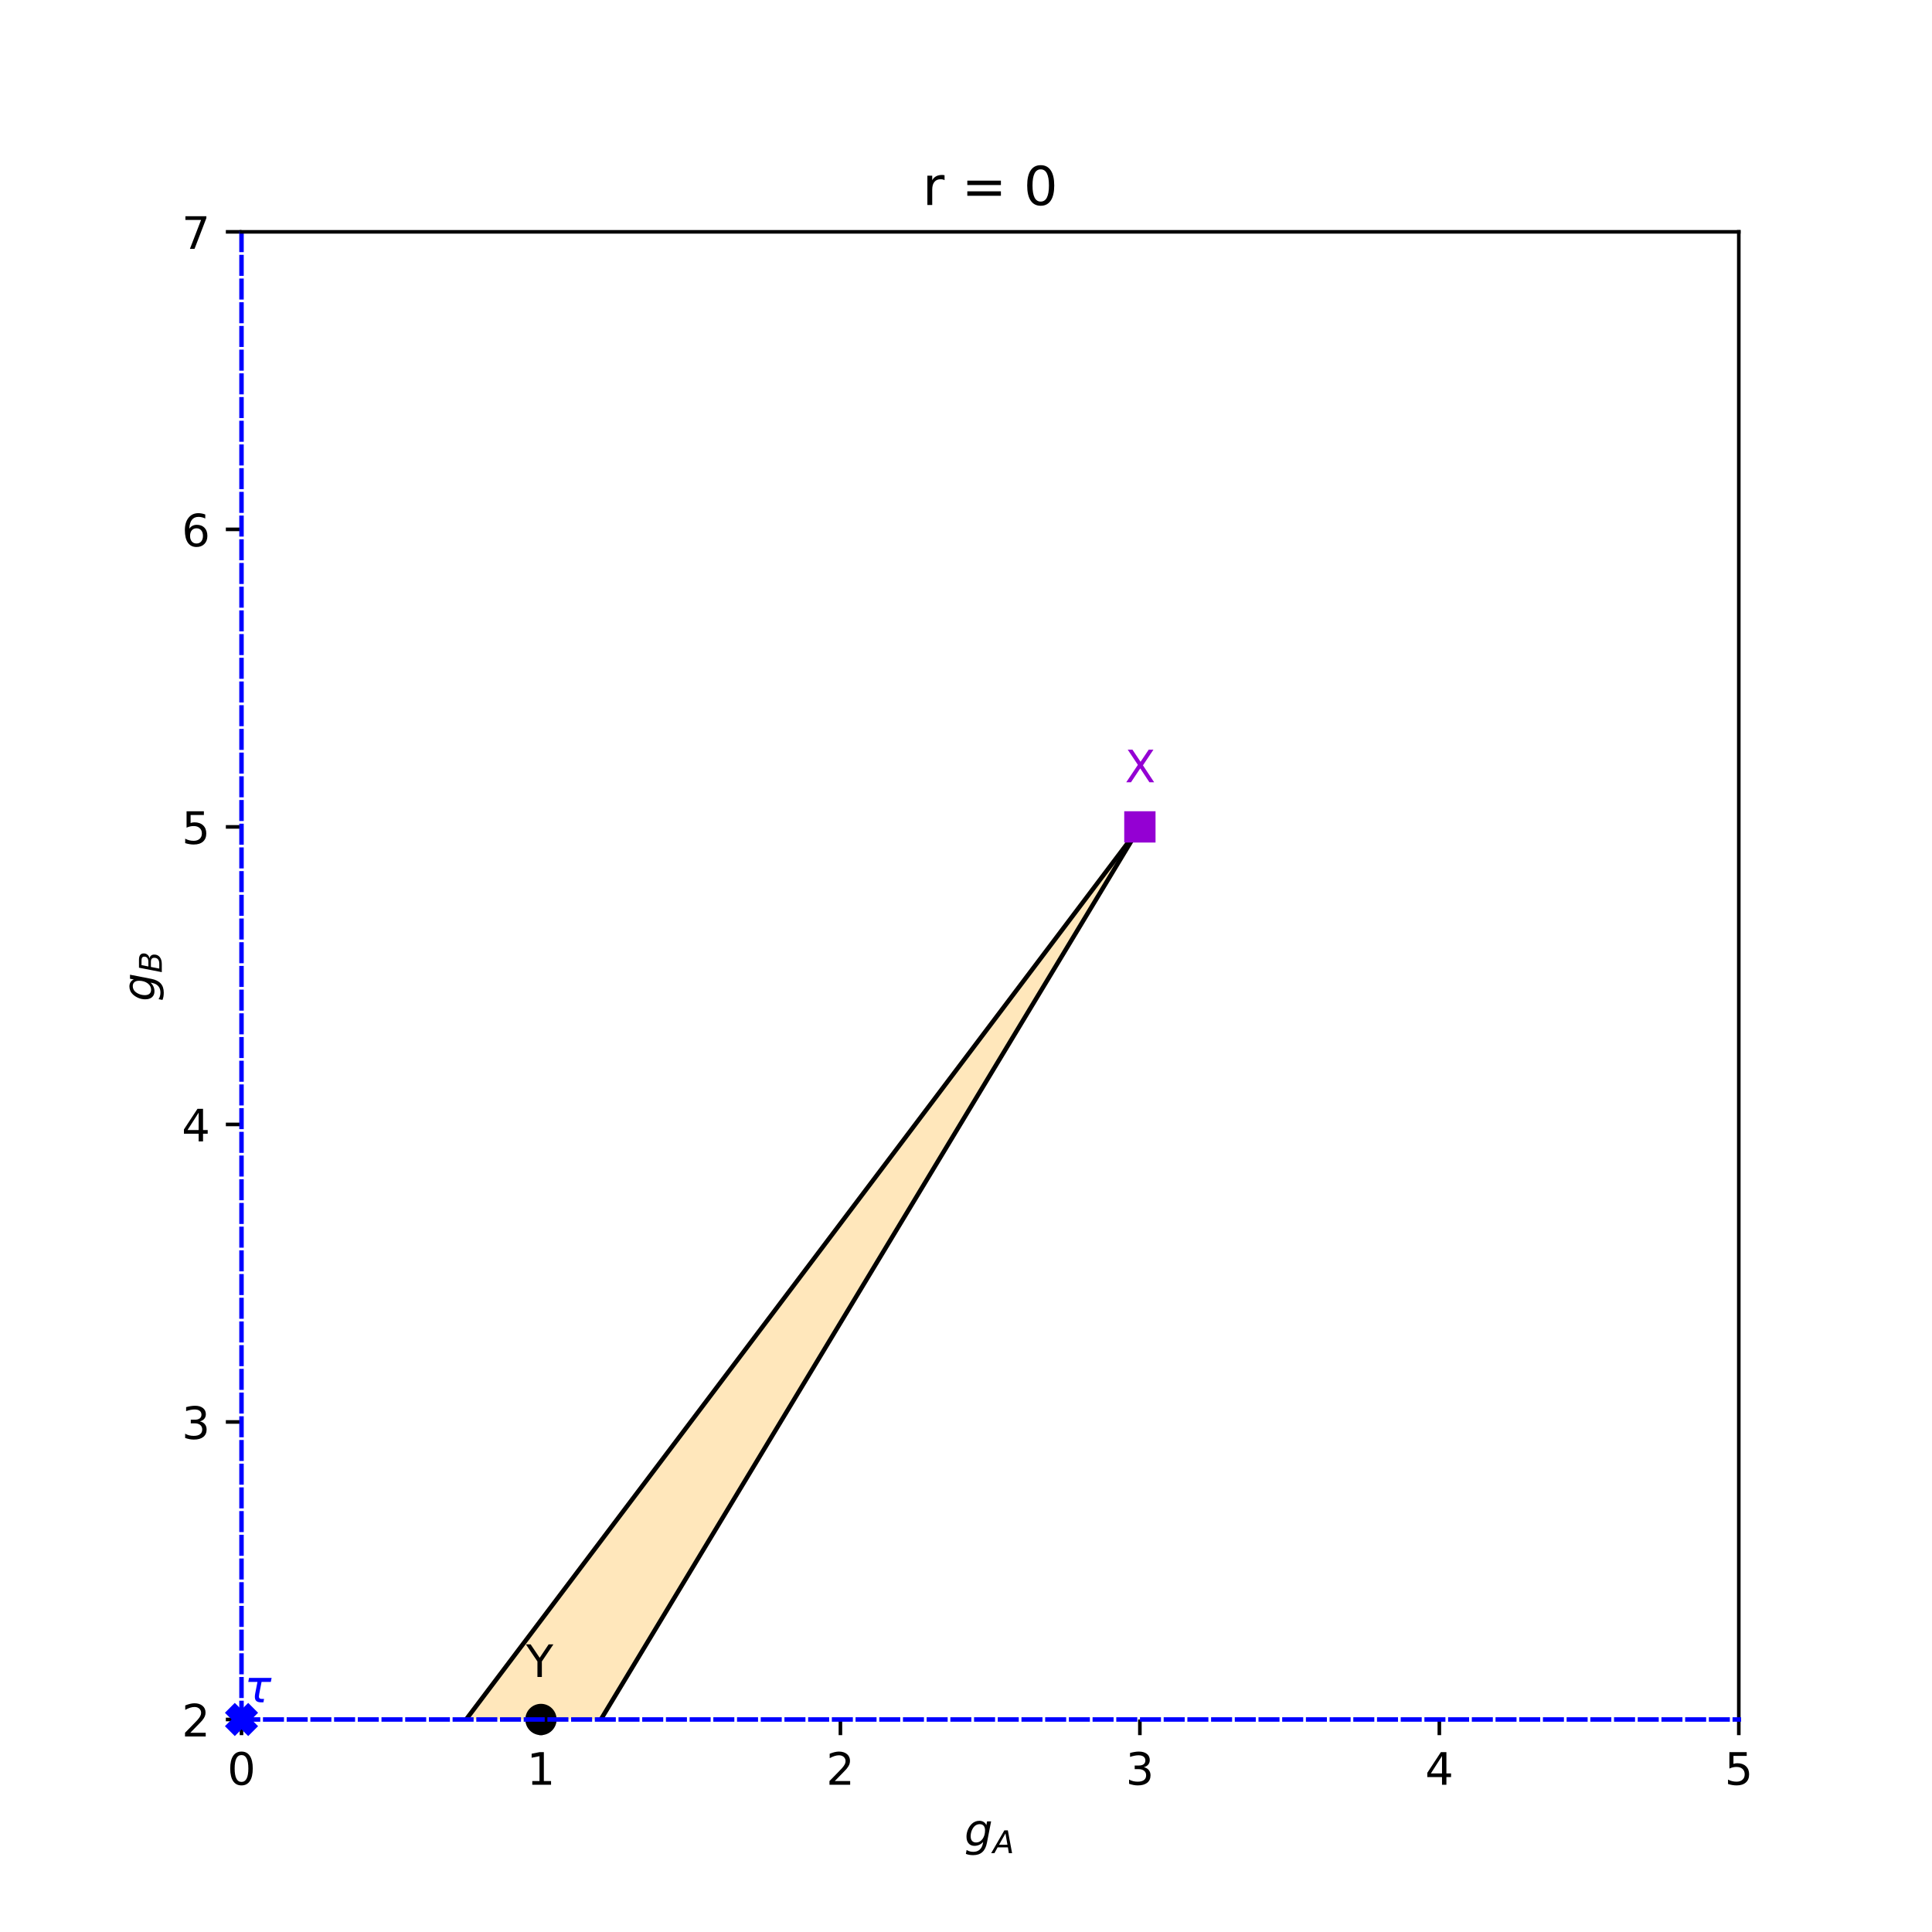
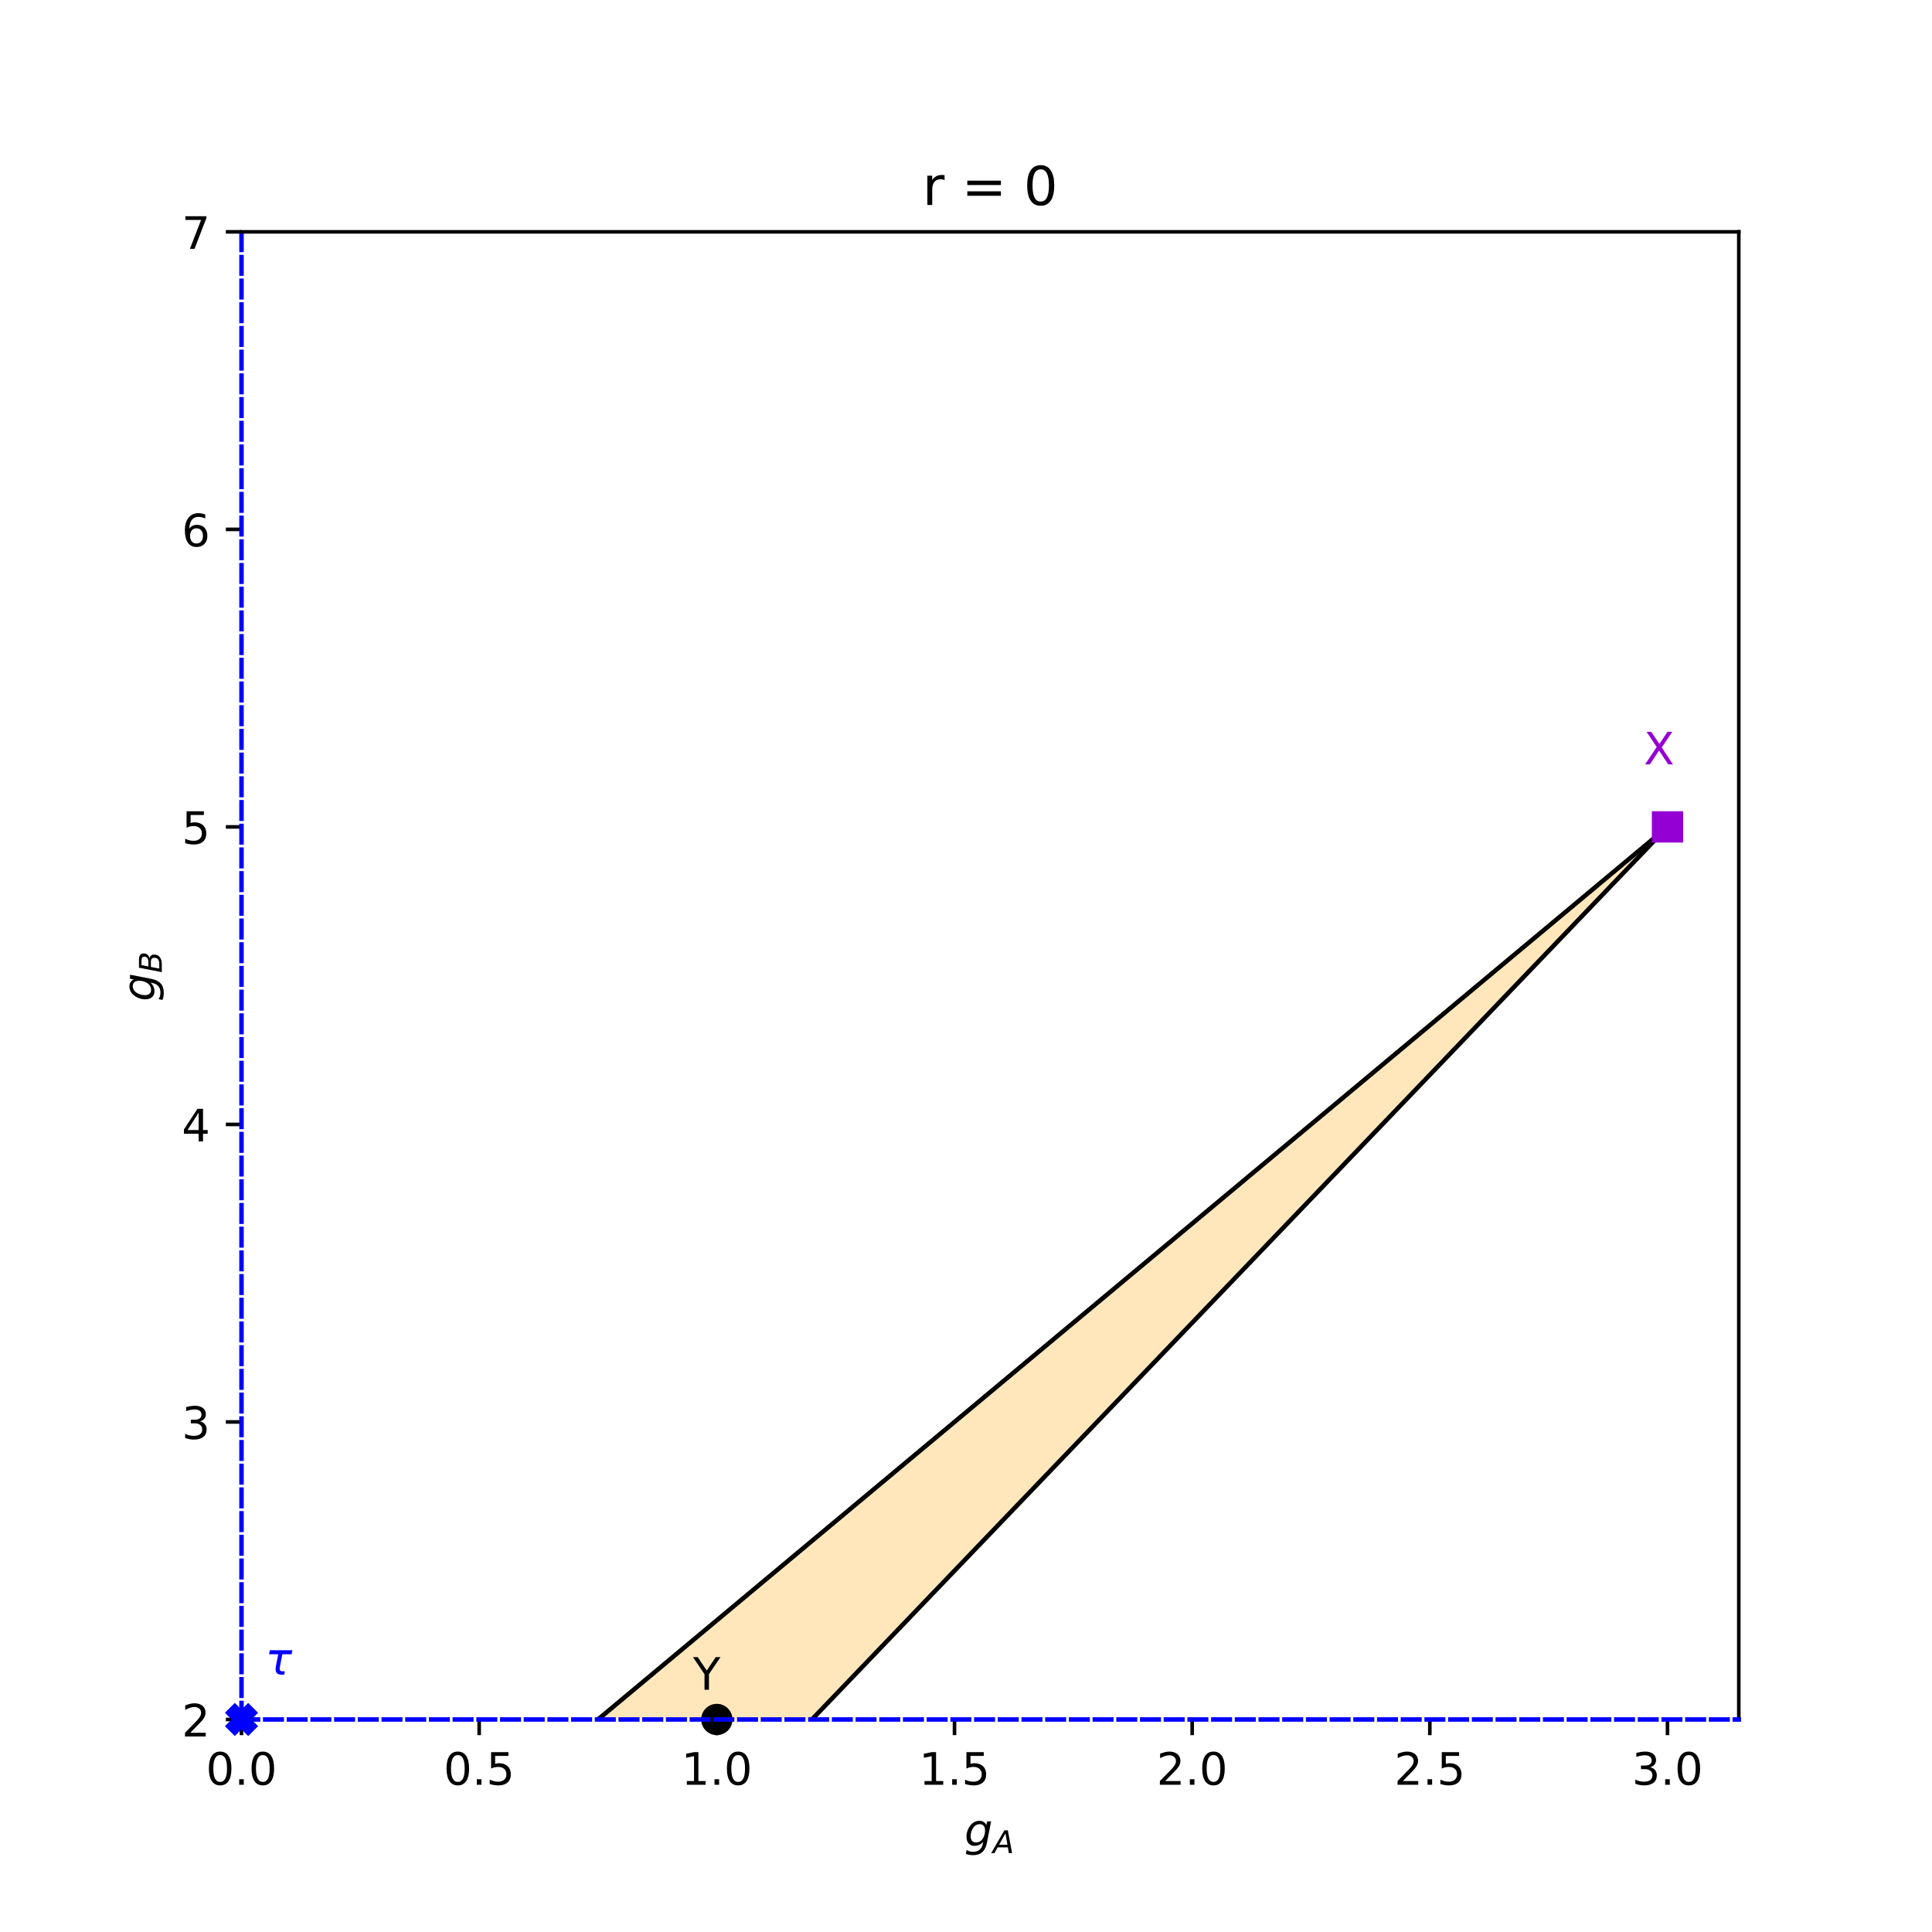
<svg xmlns="http://www.w3.org/2000/svg" xmlns:xlink="http://www.w3.org/1999/xlink" width="432pt" height="432pt" viewBox="0 0 432 432" version="1.1">
  <defs>
    <style type="text/css">*{stroke-linejoin: round; stroke-linecap: butt}</style>
  </defs>
  <g id="figure_1">
    <g id="patch_1">
      <path d="M 0 432  L 432 432  L 432 0  L 0 0  z " style="fill: #ffffff" />
    </g>
    <g id="axes_1">
      <g id="patch_2">
        <path d="M 54 384.48  L 388.8 384.48  L 388.8 51.84  L 54 51.84  z " style="fill: #ffffff" />
      </g>
      <g id="patch_3">
-         <path d="M 54 517.536  L 254.88 184.896  L 54 451.008  z " clip-path="url(#p72b0ffcae6)" style="fill: #ffa500; opacity: 0.1; stroke: #ffa500; stroke-linejoin: miter" />
+         <path d="M 54 517.536  L 372.857 184.896  L 54 451.008  z " clip-path="url(#pc20cde401e)" style="fill: #ffa500; opacity: 0.1; stroke: #ffa500; stroke-linejoin: miter" />
      </g>
      <g id="patch_4">
-         <path d="M 54 517.536  L 254.88 184.896  L 54 451.008  z " clip-path="url(#p72b0ffcae6)" style="fill: #ffa500; opacity: 0.1; stroke: #ffa500; stroke-linejoin: miter" />
+         <path d="M 54 517.536  L 372.857 184.896  L 54 451.008  z " clip-path="url(#pc20cde401e)" style="fill: #ffa500; opacity: 0.1; stroke: #ffa500; stroke-linejoin: miter" />
      </g>
      <g id="patch_5">
-         <path d="M 54 517.536  L 254.88 184.896  L 54 451.008  z " clip-path="url(#p72b0ffcae6)" style="fill: #ffa500; opacity: 0.1; stroke: #ffa500; stroke-linejoin: miter" />
+         <path d="M 54 517.536  L 372.857 184.896  L 54 451.008  z " clip-path="url(#pc20cde401e)" style="fill: #ffa500; opacity: 0.1; stroke: #ffa500; stroke-linejoin: miter" />
      </g>
      <g id="matplotlib.axis_1">
        <g id="xtick_1">
          <g id="line2d_1">
            <defs>
-               <path id="mf12f711caa" d="M 0 0  L 0 3.5  " style="stroke: #000000; stroke-width: 0.8" />
+               <path id="m20aa36b9a1" d="M 0 0  L 0 3.5  " style="stroke: #000000; stroke-width: 0.8" />
            </defs>
            <g>
-               <use xlink:href="#mf12f711caa" x="54" y="384.48" style="stroke: #000000; stroke-width: 0.8" />
+               <use xlink:href="#m20aa36b9a1" x="54" y="384.48" style="stroke: #000000; stroke-width: 0.8" />
            </g>
          </g>
          <g id="text_1">
-             <g transform="translate(50.81875 399.0784) scale(0.1 -0.1)">
+             <g transform="translate(46.04844 399.0784) scale(0.1 -0.1)">
              <defs>
                <path id="DejaVuSans-30" d="M 2034 4250  Q 1547 4250 1301 3770  Q 1056 3291 1056 2328  Q 1056 1369 1301 889  Q 1547 409 2034 409  Q 2525 409 2770 889  Q 3016 1369 3016 2328  Q 3016 3291 2770 3770  Q 2525 4250 2034 4250  z M 2034 4750  Q 2819 4750 3233 4129  Q 3647 3509 3647 2328  Q 3647 1150 3233 529  Q 2819 -91 2034 -91  Q 1250 -91 836 529  Q 422 1150 422 2328  Q 422 3509 836 4129  Q 1250 4750 2034 4750  z " transform="scale(0.015625)" />
+                 <path id="DejaVuSans-2e" d="M 684 794  L 1344 794  L 1344 0  L 684 0  L 684 794  z " transform="scale(0.015625)" />
              </defs>
              <use xlink:href="#DejaVuSans-30" />
+               <use xlink:href="#DejaVuSans-2e" x="63.623" />
+               <use xlink:href="#DejaVuSans-30" x="95.41" />
            </g>
          </g>
        </g>
        <g id="xtick_2">
          <g id="line2d_2">
            <g>
-               <use xlink:href="#mf12f711caa" x="120.96" y="384.48" style="stroke: #000000; stroke-width: 0.8" />
+               <use xlink:href="#m20aa36b9a1" x="107.143" y="384.48" style="stroke: #000000; stroke-width: 0.8" />
            </g>
          </g>
          <g id="text_2">
-             <g transform="translate(117.7788 399.0784) scale(0.1 -0.1)">
-               <defs>
-                 <path id="DejaVuSans-31" d="M 794 531  L 1825 531  L 1825 4091  L 703 3866  L 703 4441  L 1819 4666  L 2450 4666  L 2450 531  L 3481 531  L 3481 0  L 794 0  L 794 531  z " transform="scale(0.015625)" />
-               </defs>
-               <use xlink:href="#DejaVuSans-31" />
+             <g transform="translate(99.19129 399.0784) scale(0.1 -0.1)">
+               <defs>
+                 <path id="DejaVuSans-35" d="M 691 4666  L 3169 4666  L 3169 4134  L 1269 4134  L 1269 2991  Q 1406 3038 1543 3061  Q 1681 3084 1819 3084  Q 2600 3084 3056 2656  Q 3513 2228 3513 1497  Q 3513 744 3044 326  Q 2575 -91 1722 -91  Q 1428 -91 1123 -41  Q 819 9 494 109  L 494 744  Q 775 591 1075 516  Q 1375 441 1709 441  Q 2250 441 2565 725  Q 2881 1009 2881 1497  Q 2881 1984 2565 2268  Q 2250 2553 1709 2553  Q 1456 2553 1204 2497  Q 953 2441 691 2322  L 691 4666  z " transform="scale(0.015625)" />
+               </defs>
+               <use xlink:href="#DejaVuSans-30" />
+               <use xlink:href="#DejaVuSans-2e" x="63.623" />
+               <use xlink:href="#DejaVuSans-35" x="95.41" />
            </g>
          </g>
        </g>
        <g id="xtick_3">
          <g id="line2d_3">
            <g>
-               <use xlink:href="#mf12f711caa" x="187.92" y="384.48" style="stroke: #000000; stroke-width: 0.8" />
+               <use xlink:href="#m20aa36b9a1" x="160.286" y="384.48" style="stroke: #000000; stroke-width: 0.8" />
            </g>
          </g>
          <g id="text_3">
-             <g transform="translate(184.7388 399.0784) scale(0.1 -0.1)">
-               <defs>
-                 <path id="DejaVuSans-32" d="M 1228 531  L 3431 531  L 3431 0  L 469 0  L 469 531  Q 828 903 1448 1529  Q 2069 2156 2228 2338  Q 2531 2678 2651 2914  Q 2772 3150 2772 3378  Q 2772 3750 2511 3984  Q 2250 4219 1831 4219  Q 1534 4219 1204 4116  Q 875 4013 500 3803  L 500 4441  Q 881 4594 1212 4672  Q 1544 4750 1819 4750  Q 2544 4750 2975 4387  Q 3406 4025 3406 3419  Q 3406 3131 3298 2873  Q 3191 2616 2906 2266  Q 2828 2175 2409 1742  Q 1991 1309 1228 531  z " transform="scale(0.015625)" />
-               </defs>
-               <use xlink:href="#DejaVuSans-32" />
+             <g transform="translate(152.3342 399.0784) scale(0.1 -0.1)">
+               <defs>
+                 <path id="DejaVuSans-31" d="M 794 531  L 1825 531  L 1825 4091  L 703 3866  L 703 4441  L 1819 4666  L 2450 4666  L 2450 531  L 3481 531  L 3481 0  L 794 0  L 794 531  z " transform="scale(0.015625)" />
+               </defs>
+               <use xlink:href="#DejaVuSans-31" />
+               <use xlink:href="#DejaVuSans-2e" x="63.623" />
+               <use xlink:href="#DejaVuSans-30" x="95.41" />
            </g>
          </g>
        </g>
        <g id="xtick_4">
          <g id="line2d_4">
            <g>
-               <use xlink:href="#mf12f711caa" x="254.88" y="384.48" style="stroke: #000000; stroke-width: 0.8" />
+               <use xlink:href="#m20aa36b9a1" x="213.429" y="384.48" style="stroke: #000000; stroke-width: 0.8" />
            </g>
          </g>
          <g id="text_4">
-             <g transform="translate(251.6987 399.0784) scale(0.1 -0.1)">
-               <defs>
-                 <path id="DejaVuSans-33" d="M 2597 2516  Q 3050 2419 3304 2112  Q 3559 1806 3559 1356  Q 3559 666 3084 287  Q 2609 -91 1734 -91  Q 1441 -91 1130 -33  Q 819 25 488 141  L 488 750  Q 750 597 1062 519  Q 1375 441 1716 441  Q 2309 441 2620 675  Q 2931 909 2931 1356  Q 2931 1769 2642 2001  Q 2353 2234 1838 2234  L 1294 2234  L 1294 2753  L 1863 2753  Q 2328 2753 2575 2939  Q 2822 3125 2822 3475  Q 2822 3834 2567 4026  Q 2313 4219 1838 4219  Q 1578 4219 1281 4162  Q 984 4106 628 3988  L 628 4550  Q 988 4650 1302 4700  Q 1616 4750 1894 4750  Q 2613 4750 3031 4423  Q 3450 4097 3450 3541  Q 3450 3153 3228 2886  Q 3006 2619 2597 2516  z " transform="scale(0.015625)" />
-               </defs>
-               <use xlink:href="#DejaVuSans-33" />
+             <g transform="translate(205.477 399.0784) scale(0.1 -0.1)">
+               <use xlink:href="#DejaVuSans-31" />
+               <use xlink:href="#DejaVuSans-2e" x="63.623" />
+               <use xlink:href="#DejaVuSans-35" x="95.41" />
            </g>
          </g>
        </g>
        <g id="xtick_5">
          <g id="line2d_5">
            <g>
-               <use xlink:href="#mf12f711caa" x="321.84" y="384.48" style="stroke: #000000; stroke-width: 0.8" />
+               <use xlink:href="#m20aa36b9a1" x="266.571" y="384.48" style="stroke: #000000; stroke-width: 0.8" />
            </g>
          </g>
          <g id="text_5">
-             <g transform="translate(318.6587 399.0784) scale(0.1 -0.1)">
-               <defs>
-                 <path id="DejaVuSans-34" d="M 2419 4116  L 825 1625  L 2419 1625  L 2419 4116  z M 2253 4666  L 3047 4666  L 3047 1625  L 3713 1625  L 3713 1100  L 3047 1100  L 3047 0  L 2419 0  L 2419 1100  L 313 1100  L 313 1709  L 2253 4666  z " transform="scale(0.015625)" />
-               </defs>
-               <use xlink:href="#DejaVuSans-34" />
+             <g transform="translate(258.6199 399.0784) scale(0.1 -0.1)">
+               <defs>
+                 <path id="DejaVuSans-32" d="M 1228 531  L 3431 531  L 3431 0  L 469 0  L 469 531  Q 828 903 1448 1529  Q 2069 2156 2228 2338  Q 2531 2678 2651 2914  Q 2772 3150 2772 3378  Q 2772 3750 2511 3984  Q 2250 4219 1831 4219  Q 1534 4219 1204 4116  Q 875 4013 500 3803  L 500 4441  Q 881 4594 1212 4672  Q 1544 4750 1819 4750  Q 2544 4750 2975 4387  Q 3406 4025 3406 3419  Q 3406 3131 3298 2873  Q 3191 2616 2906 2266  Q 2828 2175 2409 1742  Q 1991 1309 1228 531  z " transform="scale(0.015625)" />
+               </defs>
+               <use xlink:href="#DejaVuSans-32" />
+               <use xlink:href="#DejaVuSans-2e" x="63.623" />
+               <use xlink:href="#DejaVuSans-30" x="95.41" />
            </g>
          </g>
        </g>
        <g id="xtick_6">
          <g id="line2d_6">
            <g>
-               <use xlink:href="#mf12f711caa" x="388.8" y="384.48" style="stroke: #000000; stroke-width: 0.8" />
+               <use xlink:href="#m20aa36b9a1" x="319.714" y="384.48" style="stroke: #000000; stroke-width: 0.8" />
            </g>
          </g>
          <g id="text_6">
-             <g transform="translate(385.6187 399.0784) scale(0.1 -0.1)">
-               <defs>
-                 <path id="DejaVuSans-35" d="M 691 4666  L 3169 4666  L 3169 4134  L 1269 4134  L 1269 2991  Q 1406 3038 1543 3061  Q 1681 3084 1819 3084  Q 2600 3084 3056 2656  Q 3513 2228 3513 1497  Q 3513 744 3044 326  Q 2575 -91 1722 -91  Q 1428 -91 1123 -41  Q 819 9 494 109  L 494 744  Q 775 591 1075 516  Q 1375 441 1709 441  Q 2250 441 2565 725  Q 2881 1009 2881 1497  Q 2881 1984 2565 2268  Q 2250 2553 1709 2553  Q 1456 2553 1204 2497  Q 953 2441 691 2322  L 691 4666  z " transform="scale(0.015625)" />
-               </defs>
-               <use xlink:href="#DejaVuSans-35" />
-             </g>
-           </g>
-         </g>
-         <g id="text_7">
+             <g transform="translate(311.7627 399.0784) scale(0.1 -0.1)">
+               <use xlink:href="#DejaVuSans-32" />
+               <use xlink:href="#DejaVuSans-2e" x="63.623" />
+               <use xlink:href="#DejaVuSans-35" x="95.41" />
+             </g>
+           </g>
+         </g>
+         <g id="xtick_7">
+           <g id="line2d_7">
+             <g>
+               <use xlink:href="#m20aa36b9a1" x="372.857" y="384.48" style="stroke: #000000; stroke-width: 0.8" />
+             </g>
+           </g>
+           <g id="text_7">
+             <g transform="translate(364.9056 399.0784) scale(0.1 -0.1)">
+               <defs>
+                 <path id="DejaVuSans-33" d="M 2597 2516  Q 3050 2419 3304 2112  Q 3559 1806 3559 1356  Q 3559 666 3084 287  Q 2609 -91 1734 -91  Q 1441 -91 1130 -33  Q 819 25 488 141  L 488 750  Q 750 597 1062 519  Q 1375 441 1716 441  Q 2309 441 2620 675  Q 2931 909 2931 1356  Q 2931 1769 2642 2001  Q 2353 2234 1838 2234  L 1294 2234  L 1294 2753  L 1863 2753  Q 2328 2753 2575 2939  Q 2822 3125 2822 3475  Q 2822 3834 2567 4026  Q 2313 4219 1838 4219  Q 1578 4219 1281 4162  Q 984 4106 628 3988  L 628 4550  Q 988 4650 1302 4700  Q 1616 4750 1894 4750  Q 2613 4750 3031 4423  Q 3450 4097 3450 3541  Q 3450 3153 3228 2886  Q 3006 2619 2597 2516  z " transform="scale(0.015625)" />
+               </defs>
+               <use xlink:href="#DejaVuSans-33" />
+               <use xlink:href="#DejaVuSans-2e" x="63.623" />
+               <use xlink:href="#DejaVuSans-30" x="95.41" />
+             </g>
+           </g>
+         </g>
+         <g id="text_8">
          <g transform="translate(215.65 412.7362) scale(0.1 -0.1)">
            <defs>
              <path id="DejaVuSans-Oblique-67" d="M 3816 3500  L 3219 434  Q 3047 -456 2561 -893  Q 2075 -1331 1253 -1331  Q 950 -1331 690 -1286  Q 431 -1241 206 -1147  L 313 -588  Q 525 -725 762 -790  Q 1000 -856 1269 -856  Q 1816 -856 2167 -557  Q 2519 -259 2631 300  L 2681 563  Q 2441 288 2122 144  Q 1803 0 1434 0  Q 903 0 598 351  Q 294 703 294 1319  Q 294 1803 478 2267  Q 663 2731 997 3091  Q 1219 3328 1514 3456  Q 1809 3584 2131 3584  Q 2484 3584 2746 3420  Q 3009 3256 3138 2956  L 3238 3500  L 3816 3500  z M 2950 2216  Q 2950 2641 2750 2872  Q 2550 3103 2181 3103  Q 1953 3103 1747 3012  Q 1541 2922 1394 2759  Q 1156 2491 1023 2127  Q 891 1763 891 1375  Q 891 944 1092 712  Q 1294 481 1672 481  Q 2219 481 2584 976  Q 2950 1472 2950 2216  z " transform="scale(0.015625)" />
              <path id="DejaVuSans-Oblique-41" d="M 2356 4666  L 3072 4666  L 3938 0  L 3278 0  L 3084 1197  L 984 1197  L 325 0  L -341 0  L 2356 4666  z M 2584 4044  L 1275 1722  L 2988 1722  L 2584 4044  z " transform="scale(0.015625)" />
            </defs>
            <use xlink:href="#DejaVuSans-Oblique-67" />
            <use xlink:href="#DejaVuSans-Oblique-41" transform="translate(63.47656 -16.40625) scale(0.7)" />
          </g>
        </g>
      </g>
      <g id="matplotlib.axis_2">
        <g id="ytick_1">
-           <g id="line2d_7">
+           <g id="line2d_8">
            <defs>
-               <path id="mbf0d20e5a4" d="M 0 0  L -3.5 0  " style="stroke: #000000; stroke-width: 0.8" />
+               <path id="m41661db681" d="M 0 0  L -3.5 0  " style="stroke: #000000; stroke-width: 0.8" />
            </defs>
            <g>
-               <use xlink:href="#mbf0d20e5a4" x="54" y="384.48" style="stroke: #000000; stroke-width: 0.8" />
-             </g>
-           </g>
-           <g id="text_8">
+               <use xlink:href="#m41661db681" x="54" y="384.48" style="stroke: #000000; stroke-width: 0.8" />
+             </g>
+           </g>
+           <g id="text_9">
            <g transform="translate(40.6375 388.2792) scale(0.1 -0.1)">
              <use xlink:href="#DejaVuSans-32" />
            </g>
          </g>
        </g>
        <g id="ytick_2">
-           <g id="line2d_8">
-             <g>
-               <use xlink:href="#mbf0d20e5a4" x="54" y="317.952" style="stroke: #000000; stroke-width: 0.8" />
-             </g>
-           </g>
-           <g id="text_9">
+           <g id="line2d_9">
+             <g>
+               <use xlink:href="#m41661db681" x="54" y="317.952" style="stroke: #000000; stroke-width: 0.8" />
+             </g>
+           </g>
+           <g id="text_10">
            <g transform="translate(40.6375 321.7512) scale(0.1 -0.1)">
              <use xlink:href="#DejaVuSans-33" />
            </g>
          </g>
        </g>
        <g id="ytick_3">
-           <g id="line2d_9">
-             <g>
-               <use xlink:href="#mbf0d20e5a4" x="54" y="251.424" style="stroke: #000000; stroke-width: 0.8" />
-             </g>
-           </g>
-           <g id="text_10">
+           <g id="line2d_10">
+             <g>
+               <use xlink:href="#m41661db681" x="54" y="251.424" style="stroke: #000000; stroke-width: 0.8" />
+             </g>
+           </g>
+           <g id="text_11">
            <g transform="translate(40.6375 255.2232) scale(0.1 -0.1)">
+               <defs>
+                 <path id="DejaVuSans-34" d="M 2419 4116  L 825 1625  L 2419 1625  L 2419 4116  z M 2253 4666  L 3047 4666  L 3047 1625  L 3713 1625  L 3713 1100  L 3047 1100  L 3047 0  L 2419 0  L 2419 1100  L 313 1100  L 313 1709  L 2253 4666  z " transform="scale(0.015625)" />
+               </defs>
              <use xlink:href="#DejaVuSans-34" />
            </g>
          </g>
        </g>
        <g id="ytick_4">
-           <g id="line2d_10">
-             <g>
-               <use xlink:href="#mbf0d20e5a4" x="54" y="184.896" style="stroke: #000000; stroke-width: 0.8" />
-             </g>
-           </g>
-           <g id="text_11">
+           <g id="line2d_11">
+             <g>
+               <use xlink:href="#m41661db681" x="54" y="184.896" style="stroke: #000000; stroke-width: 0.8" />
+             </g>
+           </g>
+           <g id="text_12">
            <g transform="translate(40.6375 188.6952) scale(0.1 -0.1)">
              <use xlink:href="#DejaVuSans-35" />
            </g>
          </g>
        </g>
        <g id="ytick_5">
-           <g id="line2d_11">
-             <g>
-               <use xlink:href="#mbf0d20e5a4" x="54" y="118.368" style="stroke: #000000; stroke-width: 0.8" />
-             </g>
-           </g>
-           <g id="text_12">
+           <g id="line2d_12">
+             <g>
+               <use xlink:href="#m41661db681" x="54" y="118.368" style="stroke: #000000; stroke-width: 0.8" />
+             </g>
+           </g>
+           <g id="text_13">
            <g transform="translate(40.6375 122.1672) scale(0.1 -0.1)">
              <defs>
                <path id="DejaVuSans-36" d="M 2113 2584  Q 1688 2584 1439 2293  Q 1191 2003 1191 1497  Q 1191 994 1439 701  Q 1688 409 2113 409  Q 2538 409 2786 701  Q 3034 994 3034 1497  Q 3034 2003 2786 2293  Q 2538 2584 2113 2584  z M 3366 4563  L 3366 3988  Q 3128 4100 2886 4159  Q 2644 4219 2406 4219  Q 1781 4219 1451 3797  Q 1122 3375 1075 2522  Q 1259 2794 1537 2939  Q 1816 3084 2150 3084  Q 2853 3084 3261 2657  Q 3669 2231 3669 1497  Q 3669 778 3244 343  Q 2819 -91 2113 -91  Q 1303 -91 875 529  Q 447 1150 447 2328  Q 447 3434 972 4092  Q 1497 4750 2381 4750  Q 2619 4750 2861 4703  Q 3103 4656 3366 4563  z " transform="scale(0.015625)" />
              </defs>
              <use xlink:href="#DejaVuSans-36" />
            </g>
          </g>
        </g>
        <g id="ytick_6">
-           <g id="line2d_12">
-             <g>
-               <use xlink:href="#mbf0d20e5a4" x="54" y="51.84" style="stroke: #000000; stroke-width: 0.8" />
-             </g>
-           </g>
-           <g id="text_13">
+           <g id="line2d_13">
+             <g>
+               <use xlink:href="#m41661db681" x="54" y="51.84" style="stroke: #000000; stroke-width: 0.8" />
+             </g>
+           </g>
+           <g id="text_14">
            <g transform="translate(40.6375 55.63922) scale(0.1 -0.1)">
              <defs>
                <path id="DejaVuSans-37" d="M 525 4666  L 3525 4666  L 3525 4397  L 1831 0  L 1172 0  L 2766 4134  L 525 4134  L 525 4666  z " transform="scale(0.015625)" />
              </defs>
              <use xlink:href="#DejaVuSans-37" />
            </g>
          </g>
        </g>
-         <g id="text_14">
+         <g id="text_15">
          <g transform="translate(34.5375 223.91) rotate(-90) scale(0.1 -0.1)">
            <defs>
              <path id="DejaVuSans-Oblique-42" d="M 1081 4666  L 2694 4666  Q 3350 4666 3675 4422  Q 4000 4178 4000 3688  Q 4000 3238 3720 2911  Q 3441 2584 2988 2516  Q 3375 2428 3569 2181  Q 3763 1934 3763 1522  Q 3763 819 3242 409  Q 2722 0 1819 0  L 172 0  L 1081 4666  z M 1234 2228  L 903 519  L 1919 519  Q 2491 519 2800 781  Q 3109 1044 3109 1522  Q 3109 1891 2904 2059  Q 2700 2228 2247 2228  L 1234 2228  z M 1606 4147  L 1331 2741  L 2272 2741  Q 2775 2741 3058 2959  Q 3341 3178 3341 3566  Q 3341 3869 3150 4008  Q 2959 4147 2541 4147  L 1606 4147  z " transform="scale(0.015625)" />
            </defs>
            <use xlink:href="#DejaVuSans-Oblique-67" />
            <use xlink:href="#DejaVuSans-Oblique-42" transform="translate(63.47656 -16.40625) scale(0.7)" />
          </g>
        </g>
      </g>
-       <g id="line2d_13">
-         <path d="M 254.88 184.896  L 105.051 433  " clip-path="url(#p72b0ffcae6)" style="fill: none; stroke: #000000; stroke-linecap: square" />
-       </g>
      <g id="line2d_14">
-         <path clip-path="url(#p72b0ffcae6)" style="fill: none; stroke: #000000; stroke-linecap: square" />
+         <path d="M 372.857 184.896  L 135.033 433  " clip-path="url(#pc20cde401e)" style="fill: none; stroke: #000000; stroke-linecap: square" />
      </g>
      <g id="line2d_15">
-         <path d="M 67.594 433  L 254.88 184.896  " clip-path="url(#p72b0ffcae6)" style="fill: none; stroke: #000000; stroke-linecap: square" />
+         <path clip-path="url(#pc20cde401e)" style="fill: none; stroke: #000000; stroke-linecap: square" />
      </g>
      <g id="line2d_16">
+         <path d="M 75.577 433  L 372.857 184.896  " clip-path="url(#pc20cde401e)" style="fill: none; stroke: #000000; stroke-linecap: square" />
+       </g>
+       <g id="line2d_17">
        <defs>
-           <path id="mad197a73a3" d="M -3 3  L 3 3  L 3 -3  L -3 -3  z " style="stroke: #9400d3; stroke-linejoin: miter" />
+           <path id="mef58f17821" d="M -3 3  L 3 3  L 3 -3  L -3 -3  z " style="stroke: #9400d3; stroke-linejoin: miter" />
        </defs>
        <g>
-           <use xlink:href="#mad197a73a3" x="254.88" y="184.896" style="fill: #9400d3; stroke: #9400d3; stroke-linejoin: miter" />
-         </g>
-       </g>
-       <g id="line2d_17">
+           <use xlink:href="#mef58f17821" x="372.857" y="184.896" style="fill: #9400d3; stroke: #9400d3; stroke-linejoin: miter" />
+         </g>
+       </g>
+       <g id="line2d_18">
        <defs>
-           <path id="m09e623c1f9" d="M 0 3  C 0.796 3 1.559 2.684 2.121 2.121  C 2.684 1.559 3 0.796 3 0  C 3 -0.796 2.684 -1.559 2.121 -2.121  C 1.559 -2.684 0.796 -3 0 -3  C -0.796 -3 -1.559 -2.684 -2.121 -2.121  C -2.684 -1.559 -3 -0.796 -3 0  C -3 0.796 -2.684 1.559 -2.121 2.121  C -1.559 2.684 -0.796 3 0 3  z " style="stroke: #000000" />
+           <path id="m9795ab1106" d="M 0 3  C 0.796 3 1.559 2.684 2.121 2.121  C 2.684 1.559 3 0.796 3 0  C 3 -0.796 2.684 -1.559 2.121 -2.121  C 1.559 -2.684 0.796 -3 0 -3  C -0.796 -3 -1.559 -2.684 -2.121 -2.121  C -2.684 -1.559 -3 -0.796 -3 0  C -3 0.796 -2.684 1.559 -2.121 2.121  C -1.559 2.684 -0.796 3 0 3  z " style="stroke: #000000" />
        </defs>
        <g>
-           <use xlink:href="#m09e623c1f9" x="120.96" y="384.48" style="stroke: #000000" />
-         </g>
-       </g>
-       <g id="line2d_18">
+           <use xlink:href="#m9795ab1106" x="160.286" y="384.48" style="stroke: #000000" />
+         </g>
+       </g>
+       <g id="line2d_19">
        <defs>
-           <path id="m4760f60d84" d="M -1.5 3  L 0 1.5  L 1.5 3  L 3 1.5  L 1.5 0  L 3 -1.5  L 1.5 -3  L 0 -1.5  L -1.5 -3  L -3 -1.5  L -1.5 0  L -3 1.5  z " style="stroke: #0000ff; stroke-linejoin: miter" />
+           <path id="m4092418596" d="M -1.5 3  L 0 1.5  L 1.5 3  L 3 1.5  L 1.5 0  L 3 -1.5  L 1.5 -3  L 0 -1.5  L -1.5 -3  L -3 -1.5  L -1.5 0  L -3 1.5  z " style="stroke: #0000ff; stroke-linejoin: miter" />
        </defs>
        <g>
-           <use xlink:href="#m4760f60d84" x="54" y="384.48" style="fill: #0000ff; stroke: #0000ff; stroke-linejoin: miter" />
+           <use xlink:href="#m4092418596" x="54" y="384.48" style="fill: #0000ff; stroke: #0000ff; stroke-linejoin: miter" />
        </g>
      </g>
      <g id="patch_6">
        <path d="M 54 384.48  L 54 51.84  " style="fill: none; stroke-dasharray: 3.7,1.6; stroke-dashoffset: 0; stroke: #0000ff; stroke-linejoin: miter; stroke-linecap: square" />
      </g>
      <g id="patch_7">
        <path d="M 388.8 384.48  L 388.8 51.84  " style="fill: none; stroke: #000000; stroke-width: 0.8; stroke-linejoin: miter; stroke-linecap: square" />
      </g>
      <g id="patch_8">
        <path d="M 54 384.48  L 388.8 384.48  " style="fill: none; stroke-dasharray: 3.7,1.6; stroke-dashoffset: 0; stroke: #0000ff; stroke-linejoin: miter; stroke-linecap: square" />
      </g>
      <g id="patch_9">
        <path d="M 54 51.84  L 388.8 51.84  " style="fill: none; stroke: #000000; stroke-width: 0.8; stroke-linejoin: miter; stroke-linecap: square" />
      </g>
-       <g id="text_15">
-         <g style="fill: #9400d3" transform="translate(251.532 174.9168) scale(0.1 -0.1)">
+       <g id="text_16">
+         <g style="fill: #9400d3" transform="translate(367.5429 170.9251) scale(0.1 -0.1)">
          <defs>
            <path id="DejaVuSans-58" d="M 403 4666  L 1081 4666  L 2241 2931  L 3406 4666  L 4084 4666  L 2584 2425  L 4184 0  L 3506 0  L 2194 1984  L 872 0  L 191 0  L 1856 2491  L 403 4666  z " transform="scale(0.015625)" />
          </defs>
          <use xlink:href="#DejaVuSans-58" />
        </g>
      </g>
-       <g id="text_16">
-         <g transform="translate(117.612 374.976) scale(0.1 -0.1)">
+       <g id="text_17">
+         <g transform="translate(154.9714 377.8272) scale(0.1 -0.1)">
          <defs>
            <path id="DejaVuSans-59" d="M -13 4666  L 666 4666  L 1959 2747  L 3244 4666  L 3922 4666  L 2272 2222  L 2272 0  L 1638 0  L 1638 2222  L -13 4666  z " transform="scale(0.015625)" />
          </defs>
          <use xlink:href="#DejaVuSans-59" />
        </g>
      </g>
-       <g id="text_17">
-         <g style="fill: #0000ff" transform="translate(54.6696 380.6784) scale(0.1 -0.1)">
+       <g id="text_18">
+         <g style="fill: #0000ff" transform="translate(59.31429 374.5008) scale(0.1 -0.1)">
          <defs>
            <path id="DejaVuSans-Oblique-3c4" d="M 2103 638  Q 2188 488 2525 488  L 2800 488  L 2706 0  L 2363 0  Q 1800 0 1600 300  Q 1403 606 1534 1269  L 1856 2925  L 541 2925  L 653 3500  L 3881 3500  L 3769 2925  L 2444 2925  L 2113 1234  Q 2025 781 2103 638  z " transform="scale(0.015625)" />
          </defs>
          <use xlink:href="#DejaVuSans-Oblique-3c4" transform="translate(0 0.3125)" />
        </g>
      </g>
-       <g id="text_18">
+       <g id="text_19">
        <g transform="translate(206.2744 45.84) scale(0.12 -0.12)">
          <defs>
            <path id="DejaVuSans-72" d="M 2631 2963  Q 2534 3019 2420 3045  Q 2306 3072 2169 3072  Q 1681 3072 1420 2755  Q 1159 2438 1159 1844  L 1159 0  L 581 0  L 581 3500  L 1159 3500  L 1159 2956  Q 1341 3275 1631 3429  Q 1922 3584 2338 3584  Q 2397 3584 2469 3576  Q 2541 3569 2628 3553  L 2631 2963  z " transform="scale(0.015625)" />
            <path id="DejaVuSans-20" transform="scale(0.015625)" />
            <path id="DejaVuSans-3d" d="M 678 2906  L 4684 2906  L 4684 2381  L 678 2381  L 678 2906  z M 678 1631  L 4684 1631  L 4684 1100  L 678 1100  L 678 1631  z " transform="scale(0.015625)" />
          </defs>
          <use xlink:href="#DejaVuSans-72" />
          <use xlink:href="#DejaVuSans-20" x="41.113" />
          <use xlink:href="#DejaVuSans-3d" x="72.9" />
          <use xlink:href="#DejaVuSans-20" x="156.689" />
          <use xlink:href="#DejaVuSans-30" x="188.477" />
        </g>
      </g>
    </g>
  </g>
  <defs>
-     <clipPath id="p72b0ffcae6">
+     <clipPath id="pc20cde401e">
      <rect x="54" y="51.84" width="334.8" height="332.64" />
    </clipPath>
  </defs>
</svg>
